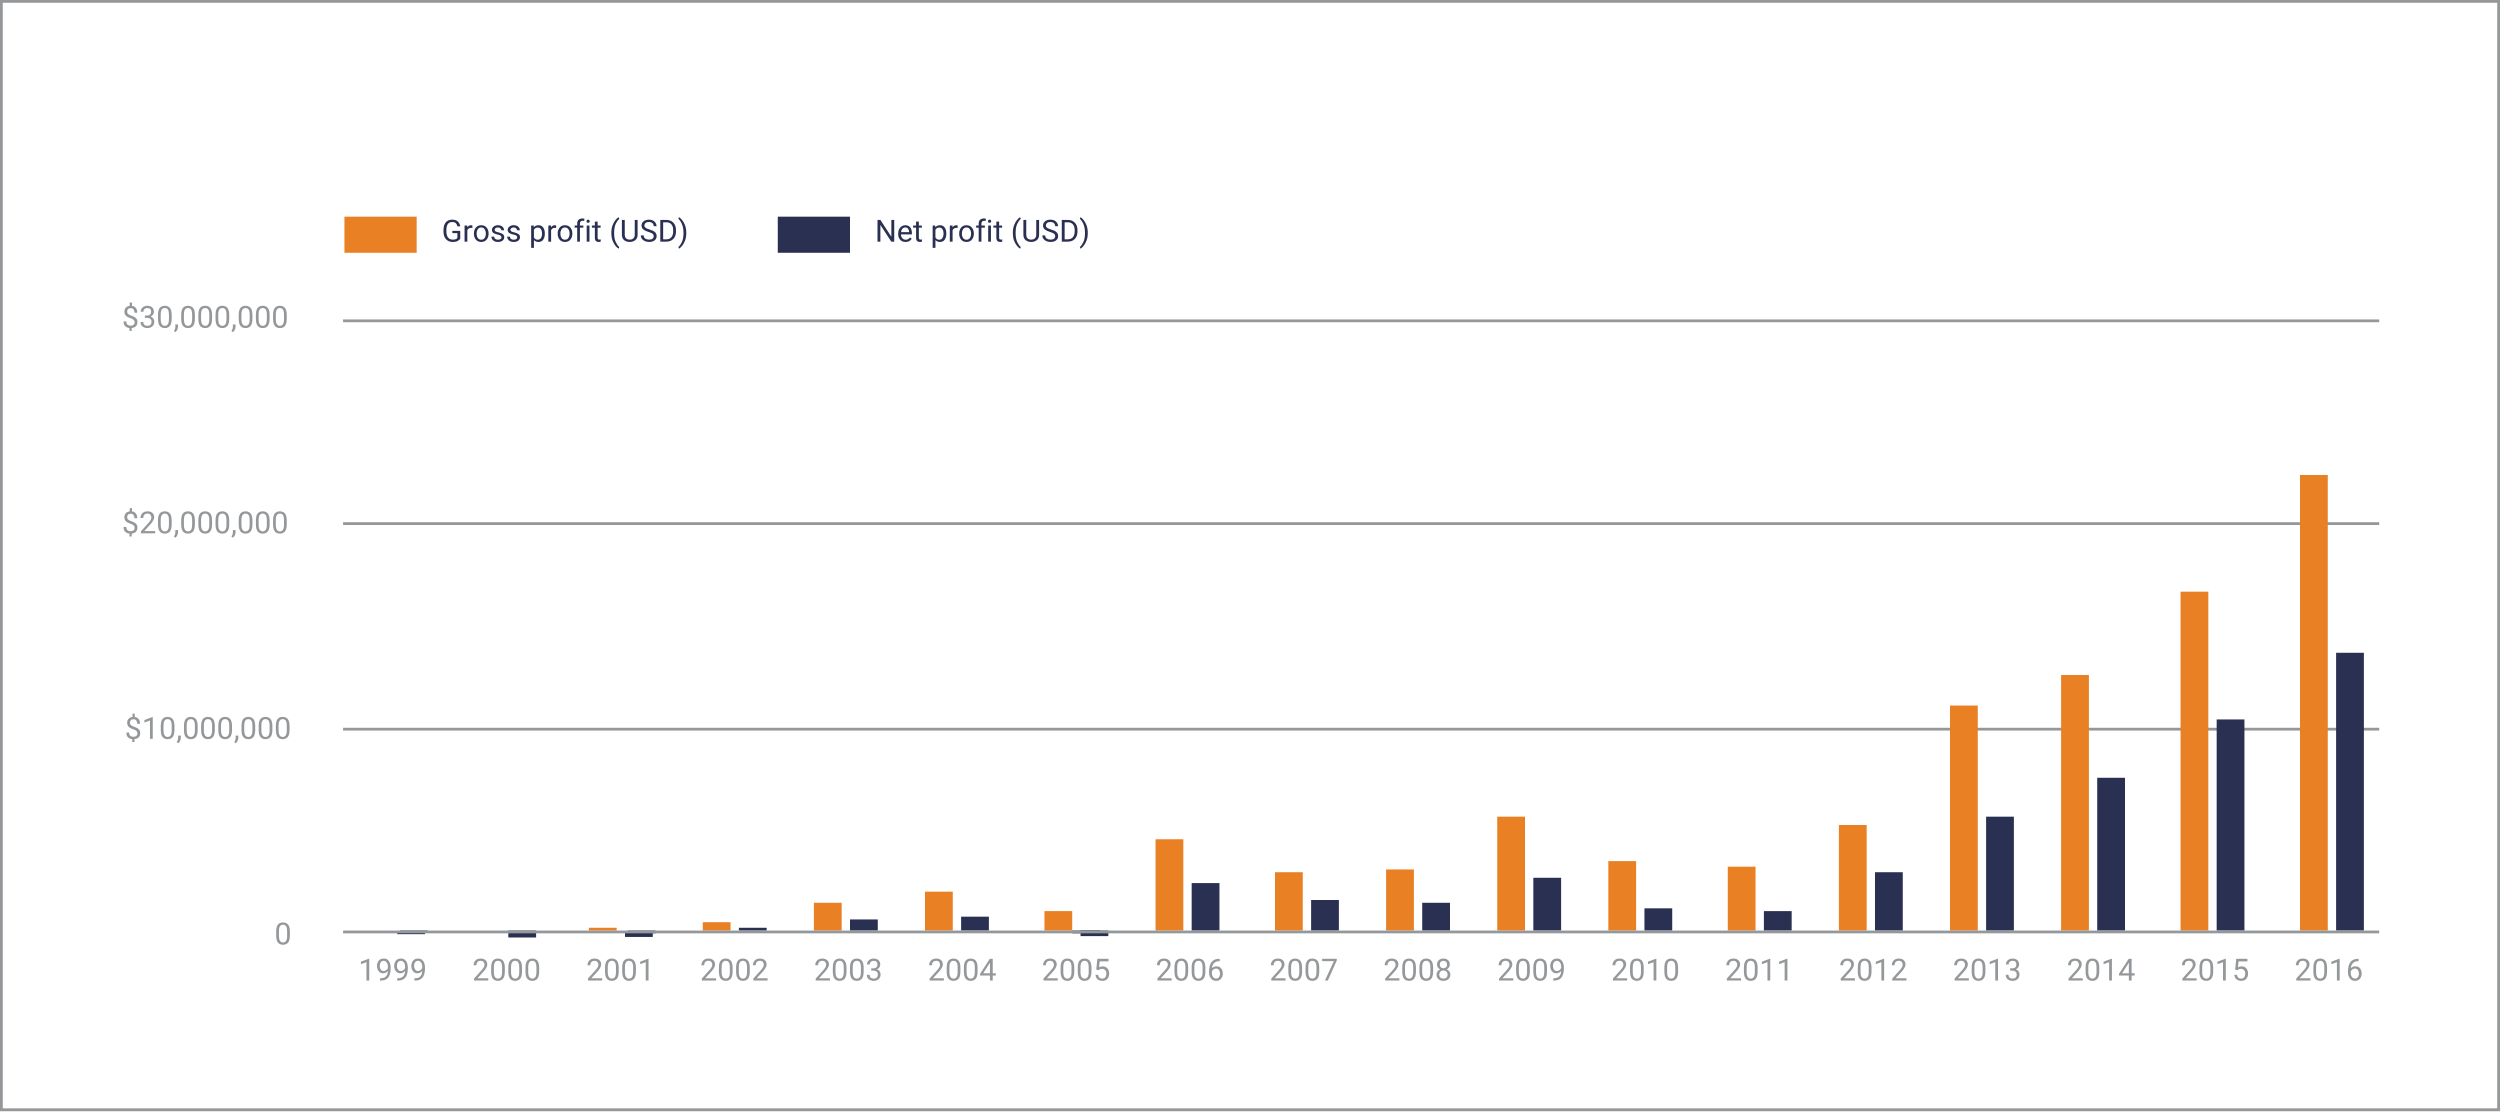
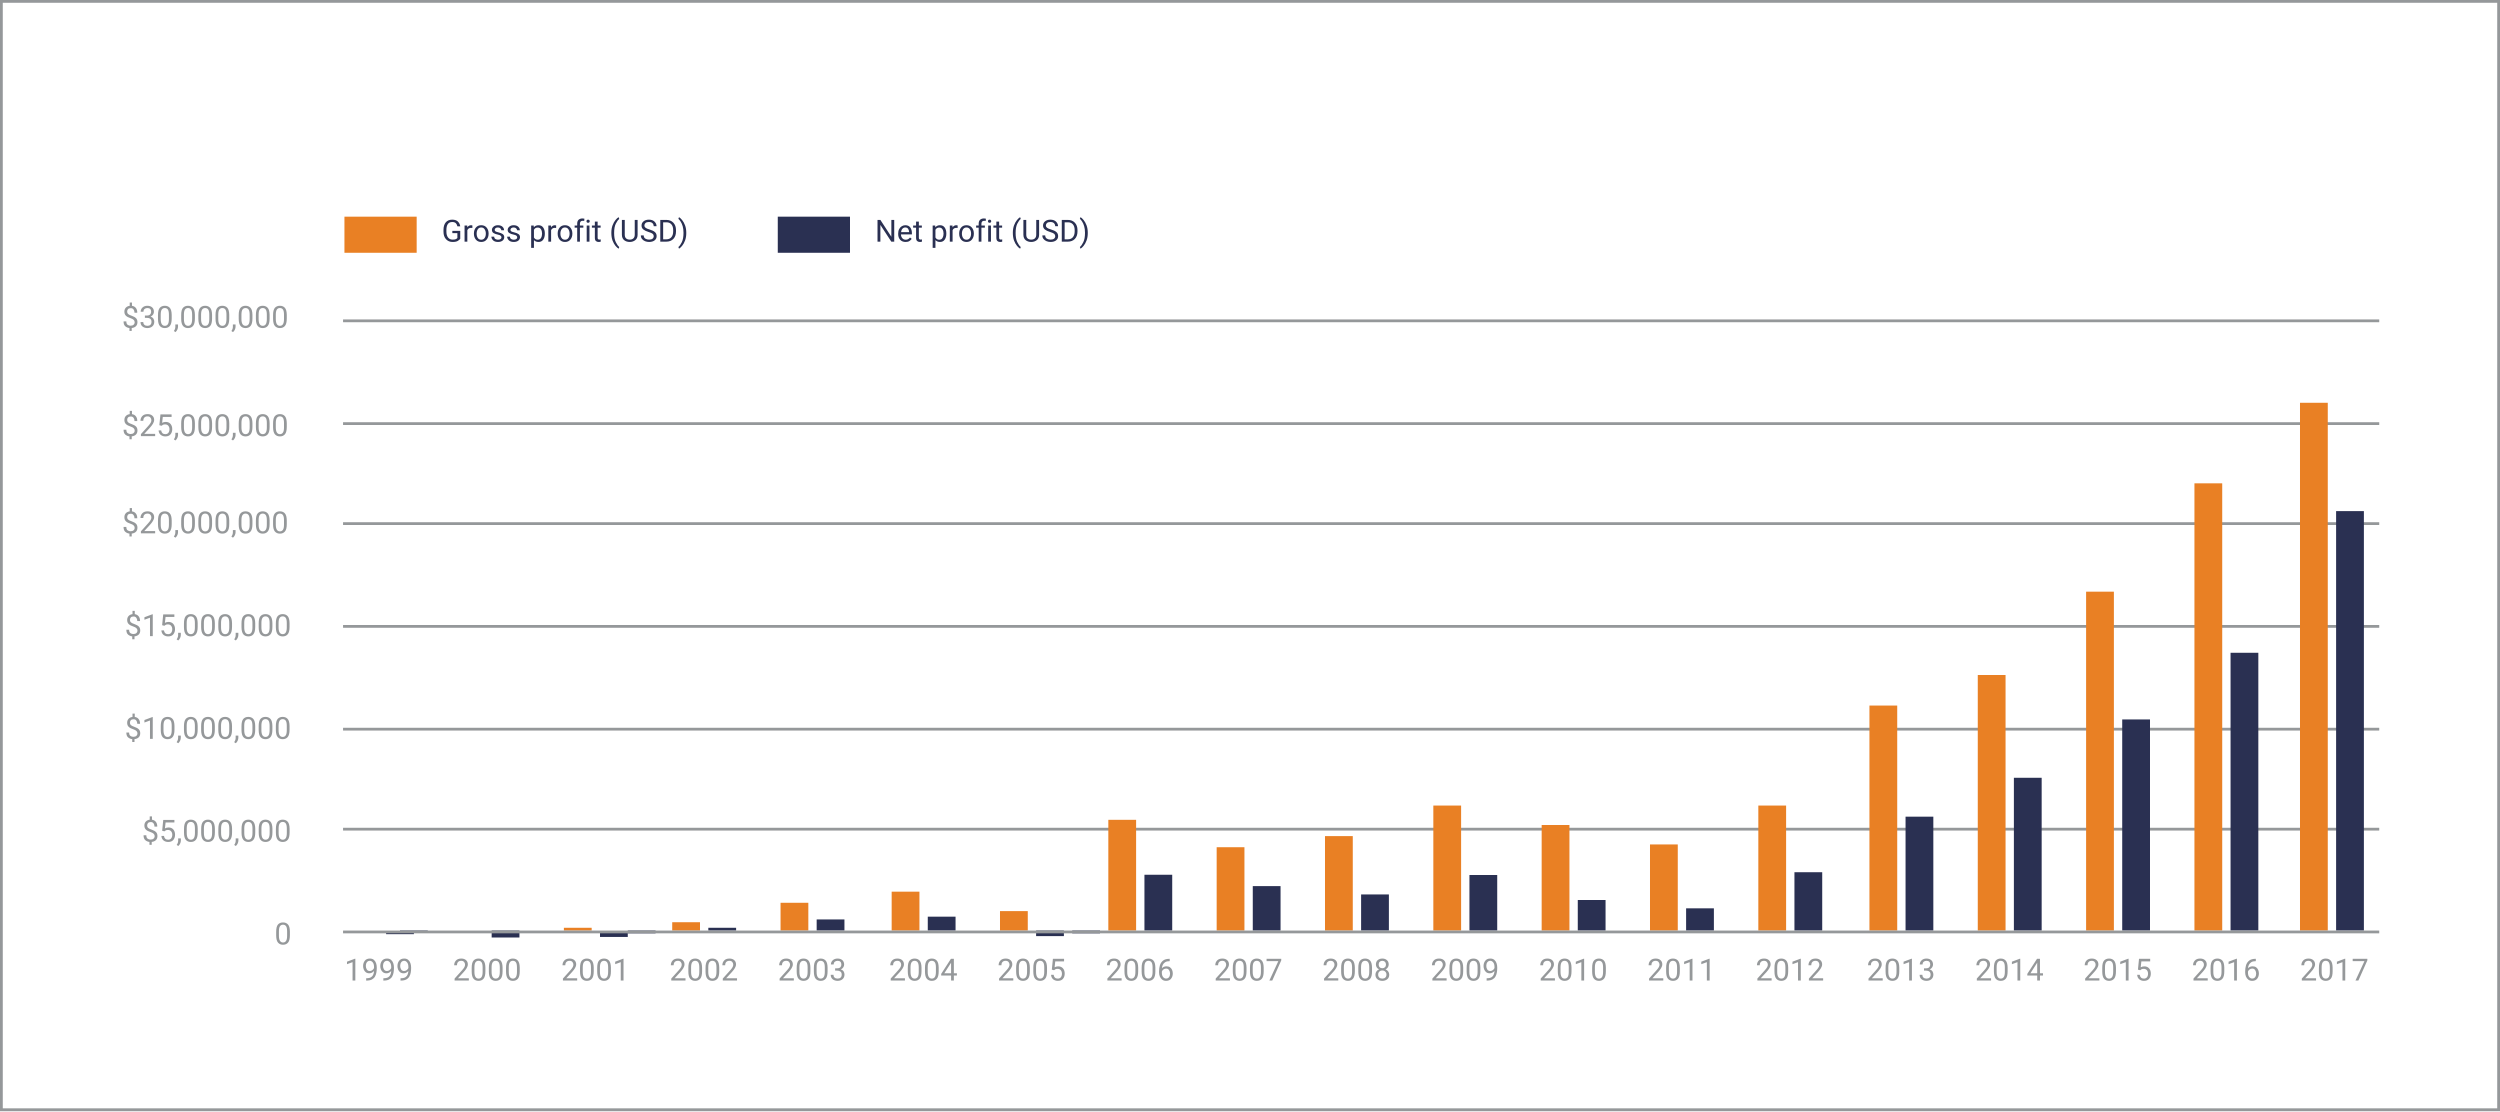
- <svg xmlns="http://www.w3.org/2000/svg" viewBox="-21117 -19461 900 400">
+ <svg xmlns="http://www.w3.org/2000/svg" viewBox="-21117 -19213 900 400">
  <defs>
-     <style>.cls-1{fill:#fff}.cls-1,.cls-2{stroke:#95989a}.cls-2,.cls-8{fill:none}.cls-3{fill:#95989a}.cls-3,.cls-4{font-size:11px;font-family:Roboto-Regular,Roboto}.cls-4,.cls-6{fill:#2a3052}.cls-5{fill:#e98024}.cls-7{stroke:none}</style>
+     <style>
+             .cls-1 {
+             fill: #fff;
+             }
+ 
+             .cls-1, .cls-2 {
+             stroke: #95989a;
+             }
+ 
+             .cls-2, .cls-8 {
+             fill: none;
+             }
+ 
+             .cls-3 {
+             fill: #95989a;
+             }
+ 
+             .cls-3, .cls-4 {
+             font-size: 11px;
+             font-family: Roboto-Regular, Roboto;
+             }
+ 
+             .cls-4, .cls-6 {
+             fill: #2a3052;
+             }
+ 
+             .cls-5 {
+             fill: #e98024;
+             }
+ 
+             .cls-7 {
+             stroke: none;
+             }
+         </style>
  </defs>
-   <g id="Group_225" data-name="Group 225" transform="translate(-22110 -22430)">
-     <g id="Rectangle_276" data-name="Rectangle 276" class="cls-1">
-       <path class="cls-7" d="M0 0h900v400H0z" transform="translate(993 2969)" />
-       <path class="cls-8" d="M.5.5h899v399H.5z" transform="translate(993 2969)" />
+   <g id="Group_432" data-name="Group 432" transform="translate(2730 -110)">
+     <g id="Rectangle_276" data-name="Rectangle 276" class="cls-1" transform="translate(-23847 -19103)">
+       <rect class="cls-7" width="900" height="400" />
+       <rect class="cls-8" x="0.5" y="0.5" width="899" height="399" />
    </g>
-     <g id="Group_224" data-name="Group 224" transform="translate(-.001)">
-       <path id="Line_87" data-name="Line 87" class="cls-2" transform="translate(1116.5 3084.5)" d="M0 0h733.025" />
-       <path id="Line_88" data-name="Line 88" class="cls-2" transform="translate(1116.5 3157.499)" d="M0 0h733.025" />
-       <path id="Line_89" data-name="Line 89" class="cls-2" transform="translate(1116.5 3231.501)" d="M0 0h733.025" />
-       <text id="_30_000_000" data-name="$30,000,000" class="cls-3" transform="translate(1097 3087)">
+     <g id="Group_431" data-name="Group 431" transform="translate(-0.001)">
+       <line id="Line_87" data-name="Line 87" class="cls-2" x2="733.025" transform="translate(-23723.5 -18987.5)" />
+       <line id="Line_156" data-name="Line 156" class="cls-2" x2="733.025" transform="translate(-23723.5 -18950.5)" />
+       <line id="Line_157" data-name="Line 157" class="cls-2" x2="733.025" transform="translate(-23723.5 -18914.5)" />
+       <line id="Line_158" data-name="Line 158" class="cls-2" x2="733.025" transform="translate(-23723.5 -18877.5)" />
+       <line id="Line_88" data-name="Line 88" class="cls-2" x2="733.025" transform="translate(-23723.5 -18840.5)" />
+       <line id="Line_89" data-name="Line 89" class="cls-2" x2="733.025" transform="translate(-23723.5 -18804.5)" />
+       <text id="_30_000_000" data-name="$30,000,000" class="cls-3" transform="translate(-23743 -18985)">
        <tspan x="-60.113" y="0">$30,000,000</tspan>
      </text>
-       <text id="Gross_profit_USD_" data-name="Gross profit (USD)" class="cls-4" transform="translate(1152 3056)">
+       <text id="Gross_profit_USD_" data-name="Gross profit (USD)" class="cls-4" transform="translate(-23688 -19016)">
        <tspan x="0" y="0">Gross profit (USD)</tspan>
      </text>
-       <text id="Net_profit_USD_" data-name="Net profit (USD)" class="cls-4" transform="translate(1308 3056)">
+       <text id="Net_profit_USD_" data-name="Net profit (USD)" class="cls-4" transform="translate(-23532 -19016)">
        <tspan x="0" y="0">Net profit (USD)</tspan>
      </text>
-       <text id="_1999" data-name="1999" class="cls-3" transform="translate(1122 3322)">
+       <text id="_1999" data-name="1999" class="cls-3" transform="translate(-23723 -18750)">
        <tspan x="0" y="0">1999</tspan>
      </text>
-       <text id="_2007" data-name="2007" class="cls-3" transform="translate(1450 3322)">
+       <text id="_2007" data-name="2007" class="cls-3" transform="translate(-23410 -18750)">
        <tspan x="0" y="0">2007</tspan>
      </text>
-       <text id="_2003" data-name="2003" class="cls-3" transform="translate(1286 3322)">
+       <text id="_2003" data-name="2003" class="cls-3" transform="translate(-23567 -18750)">
        <tspan x="0" y="0">2003</tspan>
      </text>
-       <text id="_2011" data-name="2011" class="cls-3" transform="translate(1614 3322)">
+       <text id="_2011" data-name="2011" class="cls-3" transform="translate(-23254 -18750)">
        <tspan x="0" y="0">2011</tspan>
      </text>
-       <text id="_2001" data-name="2001" class="cls-3" transform="translate(1204 3322)">
+       <text id="_2001" data-name="2001" class="cls-3" transform="translate(-23645 -18750)">
        <tspan x="0" y="0">2001</tspan>
      </text>
-       <text id="_2009" data-name="2009" class="cls-3" transform="translate(1532 3322)">
+       <text id="_2009" data-name="2009" class="cls-3" transform="translate(-23332 -18750)">
        <tspan x="0" y="0">2009</tspan>
      </text>
-       <text id="_2005" data-name="2005" class="cls-3" transform="translate(1368 3322)">
+       <text id="_2005" data-name="2005" class="cls-3" transform="translate(-23488 -18750)">
        <tspan x="0" y="0">2005</tspan>
      </text>
-       <text id="_2013" data-name="2013" class="cls-3" transform="translate(1696 3322)">
+       <text id="_2013" data-name="2013" class="cls-3" transform="translate(-23175 -18750)">
        <tspan x="0" y="0">2013</tspan>
      </text>
-       <text id="_2000" data-name="2000" class="cls-3" transform="translate(1163 3322)">
+       <text id="_2000" data-name="2000" class="cls-3" transform="translate(-23684 -18750)">
        <tspan x="0" y="0">2000</tspan>
      </text>
-       <text id="_2008" data-name="2008" class="cls-3" transform="translate(1491 3322)">
+       <text id="_2008" data-name="2008" class="cls-3" transform="translate(-23371 -18750)">
        <tspan x="0" y="0">2008</tspan>
      </text>
-       <text id="_2004" data-name="2004" class="cls-3" transform="translate(1327 3322)">
+       <text id="_2004" data-name="2004" class="cls-3" transform="translate(-23527 -18750)">
        <tspan x="0" y="0">2004</tspan>
      </text>
-       <text id="_2012" data-name="2012" class="cls-3" transform="translate(1655 3322)">
+       <text id="_2012" data-name="2012" class="cls-3" transform="translate(-23215 -18750)">
        <tspan x="0" y="0">2012</tspan>
      </text>
-       <text id="_2002" data-name="2002" class="cls-3" transform="translate(1245 3322)">
+       <text id="_2002" data-name="2002" class="cls-3" transform="translate(-23606 -18750)">
        <tspan x="0" y="0">2002</tspan>
      </text>
-       <text id="_2010" data-name="2010" class="cls-3" transform="translate(1573 3322)">
+       <text id="_2010" data-name="2010" class="cls-3" transform="translate(-23293 -18750)">
        <tspan x="0" y="0">2010</tspan>
      </text>
-       <text id="_2006" data-name="2006" class="cls-3" transform="translate(1409 3322)">
+       <text id="_2006" data-name="2006" class="cls-3" transform="translate(-23449 -18750)">
        <tspan x="0" y="0">2006</tspan>
      </text>
-       <text id="_2014" data-name="2014" class="cls-3" transform="translate(1737 3322)">
+       <text id="_2014" data-name="2014" class="cls-3" transform="translate(-23136 -18750)">
        <tspan x="0" y="0">2014</tspan>
      </text>
-       <text id="_2015" data-name="2015" class="cls-3" transform="translate(1778 3322)">
+       <text id="_2015" data-name="2015" class="cls-3" transform="translate(-23097 -18750)">
        <tspan x="0" y="0">2015</tspan>
      </text>
-       <text id="_2016" data-name="2016" class="cls-3" transform="translate(1819 3322)">
+       <text id="_2016" data-name="2016" class="cls-3" transform="translate(-23058 -18750)">
        <tspan x="0" y="0">2016</tspan>
      </text>
-       <text id="_20_000_000" data-name="$20,000,000" class="cls-3" transform="translate(1097 3161)">
+       <text id="_2017" data-name="2017" class="cls-3" transform="translate(-23019 -18750)">
+         <tspan x="0" y="0">2017</tspan>
+       </text>
+       <text id="_20_000_000" data-name="$20,000,000" class="cls-3" transform="translate(-23743 -18911)">
        <tspan x="-60.113" y="0">$20,000,000</tspan>
      </text>
-       <text id="_10_000_000" data-name="$10,000,000" class="cls-3" transform="translate(1098 3235)">
+       <text id="_25_000_000" data-name="$25,000,000" class="cls-3" transform="translate(-23743 -18946)">
+         <tspan x="-60.108" y="0">$25,000,000</tspan>
+       </text>
+       <text id="_10_000_000" data-name="$10,000,000" class="cls-3" transform="translate(-23742 -18837)">
        <tspan x="-60.113" y="0">$10,000,000</tspan>
      </text>
-       <text id="_0" data-name="0" class="cls-3" transform="translate(1098 3309)">
+       <text id="_15_000_000" data-name="$15,000,000" class="cls-3" transform="translate(-23742 -18874)">
+         <tspan x="-60.108" y="0">$15,000,000</tspan>
+       </text>
+       <text id="_5_000_000" data-name="$5,000,000" class="cls-3" transform="translate(-23742 -18800)">
+         <tspan x="-53.915" y="0">$5,000,000</tspan>
+       </text>
+       <text id="_0" data-name="0" class="cls-3" transform="translate(-23742 -18763)">
        <tspan x="-6.198" y="0">0</tspan>
      </text>
-       <path id="Path_256" data-name="Path 256" class="cls-5" d="M0 0h26v13H0z" transform="translate(1117 3047)" />
-       <path id="Rectangle_277" data-name="Rectangle 277" class="cls-6" transform="translate(1273 3047)" d="M0 0h26v13H0z" />
-       <g id="Group_197" data-name="Group 197" transform="translate(1047 3064)">
-         <path id="Rectangle_278" data-name="Rectangle 278" class="cls-6" transform="translate(129 240)" d="M0 0h10v2.5H0z" />
-       </g>
-       <g id="Group_213" data-name="Group 213" transform="translate(1008 3064)">
-         <path id="Rectangle_309" data-name="Rectangle 309" class="cls-6" transform="translate(129 240)" d="M0 0h10v.5H0z" />
-       </g>
-       <g id="Group_198" data-name="Group 198" transform="translate(1130 3054)">
-         <path id="Rectangle_280" data-name="Rectangle 280" class="cls-5" transform="translate(116 247)" d="M0 0h10v3H0z" />
-         <path id="Rectangle_279" data-name="Rectangle 279" class="cls-6" transform="translate(129 249)" d="M0 0h10v1H0z" />
-       </g>
-       <g id="Group_222" data-name="Group 222" transform="translate(1089 3054)">
-         <path id="Rectangle_333" data-name="Rectangle 333" class="cls-5" transform="translate(116 249)" d="M0 0h10v1H0z" />
-         <path id="Rectangle_334" data-name="Rectangle 334" class="cls-6" transform="translate(129 250.5)" d="M0 0h10v1.8H0z" />
-       </g>
-       <g id="Group_221" data-name="Group 221" transform="translate(1007 3058.5)">
-         <path id="Rectangle_332" data-name="Rectangle 332" class="cls-6" transform="translate(129 246)" d="M0 0h10v.8H0z" />
-       </g>
-       <g id="Group_199" data-name="Group 199" transform="translate(1170 3054)">
-         <path id="Rectangle_281" data-name="Rectangle 281" class="cls-6" transform="translate(129 246)" d="M0 0h10v4H0z" />
-         <path id="Rectangle_282" data-name="Rectangle 282" class="cls-5" transform="translate(116 240)" d="M0 0h10v10H0z" />
-       </g>
-       <g id="Group_200" data-name="Group 200" transform="translate(1210 3054)">
-         <path id="Rectangle_283" data-name="Rectangle 283" class="cls-6" transform="translate(129 245)" d="M0 0h10v5H0z" />
-         <path id="Rectangle_284" data-name="Rectangle 284" class="cls-5" transform="translate(116 236)" d="M0 0h10v14H0z" />
-       </g>
-       <g id="Group_223" data-name="Group 223" transform="translate(1253 3054)">
-         <path id="Rectangle_335" data-name="Rectangle 335" class="cls-6" transform="translate(129 250)" d="M0 0h10v2H0z" />
-         <path id="Rectangle_336" data-name="Rectangle 336" class="cls-5" transform="translate(116 243)" d="M0 0h10v7H0z" />
-       </g>
-       <g id="Group_201" data-name="Group 201" transform="translate(1293 3046.135)">
-         <path id="Rectangle_285" data-name="Rectangle 285" class="cls-6" transform="translate(129 240.775)" d="M0 0h10v17.09H0z" />
-         <path id="Rectangle_286" data-name="Rectangle 286" class="cls-5" transform="translate(116 225)" d="M0 0h10v32.865H0z" />
-       </g>
-       <path id="Rectangle_287" data-name="Rectangle 287" class="cls-6" transform="translate(1505 3294)" d="M0 0h10v10H0z" />
-       <path id="Rectangle_288" data-name="Rectangle 288" class="cls-5" transform="translate(1492 3282)" d="M0 0h10v22H0z" />
-       <g id="Group_203" data-name="Group 203" transform="translate(1336 3054)">
-         <path id="Rectangle_289" data-name="Rectangle 289" class="cls-6" transform="translate(129 239)" d="M0 0h10v11H0z" />
-         <path id="Rectangle_290" data-name="Rectangle 290" class="cls-5" transform="translate(116 229)" d="M0 0h10v21H0z" />
-       </g>
-       <path id="Rectangle_291" data-name="Rectangle 291" class="cls-6" transform="translate(1545 3285)" d="M0 0h10v19H0z" />
-       <path id="Rectangle_292" data-name="Rectangle 292" class="cls-5" transform="translate(1532 3263)" d="M0 0h10v41H0z" />
-       <g id="Group_205" data-name="Group 205" transform="translate(1456 3054)">
-         <path id="Rectangle_293" data-name="Rectangle 293" class="cls-6" transform="translate(129 242)" d="M0 0h10v8H0z" />
-         <path id="Rectangle_294" data-name="Rectangle 294" class="cls-5" transform="translate(116 225)" d="M0 0h10v25H0z" />
-       </g>
-       <path id="Rectangle_295" data-name="Rectangle 295" class="cls-6" transform="translate(1628 3297)" d="M0 0h10v7H0z" />
-       <path id="Rectangle_296" data-name="Rectangle 296" class="cls-5" transform="translate(1615 3281)" d="M0 0h10v23H0z" />
-       <path id="Rectangle_297" data-name="Rectangle 297" class="cls-6" transform="translate(1668 3283)" d="M0 0h10v21H0z" />
-       <path id="Rectangle_298" data-name="Rectangle 298" class="cls-5" transform="translate(1655 3266)" d="M0 0h10v38H0z" />
-       <path id="Rectangle_299" data-name="Rectangle 299" class="cls-6" transform="translate(1748 3249)" d="M0 0h10v55H0z" />
-       <path id="Rectangle_300" data-name="Rectangle 300" class="cls-5" transform="translate(1735 3212)" d="M0 0h10v92H0z" />
-       <path id="Rectangle_301" data-name="Rectangle 301" class="cls-6" transform="translate(1791 3228)" d="M0 0h10v76H0z" />
-       <path id="Rectangle_310" data-name="Rectangle 310" class="cls-6" transform="translate(1834 3204)" d="M0 0h10v100H0z" />
-       <path id="Rectangle_302" data-name="Rectangle 302" class="cls-5" transform="translate(1778 3182)" d="M0 0h10v122H0z" />
-       <path id="Rectangle_311" data-name="Rectangle 311" class="cls-5" transform="translate(1821 3140)" d="M0 0h10v164H0z" />
-       <path id="Rectangle_303" data-name="Rectangle 303" class="cls-6" transform="translate(1708 3263)" d="M0 0h10v41H0z" />
-       <path id="Rectangle_304" data-name="Rectangle 304" class="cls-5" transform="translate(1695 3223)" d="M0 0h10v81H0z" />
-       <path id="Rectangle_305" data-name="Rectangle 305" class="cls-6" transform="translate(1219 3304)" d="M0 0h10v1H0z" />
-       <path id="Rectangle_306" data-name="Rectangle 306" class="cls-6" transform="translate(1379 3304)" d="M0 0h10v1H0z" />
-       <path id="Line_90" data-name="Line 90" class="cls-2" transform="translate(1116.5 3304.5)" d="M0 0h733.025" />
+       <path id="Path_256" data-name="Path 256" class="cls-5" d="M0,0H26V13H0Z" transform="translate(-23723 -19025)" />
+       <rect id="Rectangle_277" data-name="Rectangle 277" class="cls-6" width="26" height="13" transform="translate(-23567 -19025)" />
+       <g id="Group_197" data-name="Group 197" transform="translate(-23799 -19008)">
+         <rect id="Rectangle_278" data-name="Rectangle 278" class="cls-6" width="10" height="2.5" transform="translate(129 240)" />
+       </g>
+       <g id="Group_213" data-name="Group 213" transform="translate(-23832 -19008)">
+         <rect id="Rectangle_309" data-name="Rectangle 309" class="cls-6" width="10" height="0.5" transform="translate(129 240)" />
+       </g>
+       <g id="Group_198" data-name="Group 198" transform="translate(-23721 -19018)">
+         <rect id="Rectangle_280" data-name="Rectangle 280" class="cls-5" width="10" height="3" transform="translate(116 247)" />
+         <rect id="Rectangle_279" data-name="Rectangle 279" class="cls-6" width="10" height="1" transform="translate(129 249)" />
+       </g>
+       <g id="Group_222" data-name="Group 222" transform="translate(-23760 -19018)">
+         <rect id="Rectangle_333" data-name="Rectangle 333" class="cls-5" width="10" height="1" transform="translate(116 249)" />
+         <rect id="Rectangle_334" data-name="Rectangle 334" class="cls-6" width="10" height="1.8" transform="translate(129 250.5)" />
+       </g>
+       <g id="Group_221" data-name="Group 221" transform="translate(-23837 -19013.5)">
+         <rect id="Rectangle_332" data-name="Rectangle 332" class="cls-6" width="10" height="0.8" transform="translate(129 246)" />
+       </g>
+       <g id="Group_199" data-name="Group 199" transform="translate(-23682 -19018)">
+         <rect id="Rectangle_281" data-name="Rectangle 281" class="cls-6" width="10" height="4" transform="translate(129 246)" />
+         <rect id="Rectangle_282" data-name="Rectangle 282" class="cls-5" width="10" height="10" transform="translate(116 240)" />
+       </g>
+       <g id="Group_200" data-name="Group 200" transform="translate(-23642 -19018)">
+         <rect id="Rectangle_283" data-name="Rectangle 283" class="cls-6" width="10" height="5" transform="translate(129 245)" />
+         <rect id="Rectangle_284" data-name="Rectangle 284" class="cls-5" width="10" height="14" transform="translate(116 236)" />
+       </g>
+       <g id="Group_223" data-name="Group 223" transform="translate(-23603 -19018)">
+         <rect id="Rectangle_335" data-name="Rectangle 335" class="cls-6" width="10" height="2" transform="translate(129 250)" />
+         <rect id="Rectangle_336" data-name="Rectangle 336" class="cls-5" width="10" height="7" transform="translate(116 243)" />
+       </g>
+       <g id="Group_201" data-name="Group 201" transform="translate(-23564 -19025.865)">
+         <rect id="Rectangle_285" data-name="Rectangle 285" class="cls-6" width="10" height="20.09" transform="translate(129 237.775)" />
+         <rect id="Rectangle_286" data-name="Rectangle 286" class="cls-5" width="10" height="39.865" transform="translate(116 218)" />
+       </g>
+       <g id="Group_422" data-name="Group 422" transform="translate(-2)">
+         <rect id="Rectangle_287" data-name="Rectangle 287" class="cls-6" width="10" height="13" transform="translate(-23355 -18781)" />
+         <rect id="Rectangle_288" data-name="Rectangle 288" class="cls-5" width="10" height="34" transform="translate(-23368 -18802)" />
+       </g>
+       <g id="Group_203" data-name="Group 203" transform="translate(-23525 -19018)">
+         <rect id="Rectangle_289" data-name="Rectangle 289" class="cls-6" width="10" height="16" transform="translate(129 234)" />
+         <rect id="Rectangle_290" data-name="Rectangle 290" class="cls-5" width="10" height="30" transform="translate(116 220)" />
+       </g>
+       <g id="Group_423" data-name="Group 423" transform="translate(-2)">
+         <rect id="Rectangle_291" data-name="Rectangle 291" class="cls-6" width="10" height="20" transform="translate(-23316 -18788)" />
+         <rect id="Rectangle_292" data-name="Rectangle 292" class="cls-5" width="10" height="45" transform="translate(-23329 -18813)" />
+       </g>
+       <g id="Group_205" data-name="Group 205" transform="translate(-23408 -19018)">
+         <rect id="Rectangle_293" data-name="Rectangle 293" class="cls-6" width="10" height="11" transform="translate(129 239)" />
+         <rect id="Rectangle_294" data-name="Rectangle 294" class="cls-5" width="10" height="38" transform="translate(116 212)" />
+       </g>
+       <g id="Group_428" data-name="Group 428" transform="translate(-3)">
+         <rect id="Rectangle_295" data-name="Rectangle 295" class="cls-6" width="10" height="8" transform="translate(-23237 -18776)" />
+         <rect id="Rectangle_296" data-name="Rectangle 296" class="cls-5" width="10" height="31" transform="translate(-23250 -18799)" />
+       </g>
+       <g id="Group_427" data-name="Group 427" transform="translate(-3)">
+         <rect id="Rectangle_297" data-name="Rectangle 297" class="cls-6" width="10" height="21" transform="translate(-23198 -18789)" />
+         <rect id="Rectangle_298" data-name="Rectangle 298" class="cls-5" width="10" height="45" transform="translate(-23211 -18813)" />
+       </g>
+       <g id="Group_425" data-name="Group 425" transform="translate(-3)">
+         <rect id="Rectangle_299" data-name="Rectangle 299" class="cls-6" width="10" height="55" transform="translate(-23119 -18823)" />
+         <rect id="Rectangle_300" data-name="Rectangle 300" class="cls-5" width="10" height="92" transform="translate(-23132 -18860)" />
+       </g>
+       <g id="Group_424" data-name="Group 424" transform="translate(-3)">
+         <rect id="Rectangle_301" data-name="Rectangle 301" class="cls-6" width="10" height="76" transform="translate(-23080 -18844)" />
+         <rect id="Rectangle_302" data-name="Rectangle 302" class="cls-5" width="10" height="122" transform="translate(-23093 -18890)" />
+       </g>
+       <g id="Group_430" data-name="Group 430">
+         <rect id="Rectangle_310" data-name="Rectangle 310" class="cls-6" width="10" height="151" transform="translate(-23006 -18919)" />
+         <rect id="Rectangle_311" data-name="Rectangle 311" class="cls-5" width="10" height="190" transform="translate(-23019 -18958)" />
+       </g>
+       <g id="Group_429" data-name="Group 429">
+         <rect id="Rectangle_667" data-name="Rectangle 667" class="cls-6" width="10" height="100" transform="translate(-23044 -18868)" />
+         <rect id="Rectangle_668" data-name="Rectangle 668" class="cls-5" width="10" height="161" transform="translate(-23057 -18929)" />
+       </g>
+       <g id="Group_426" data-name="Group 426" transform="translate(-3)">
+         <rect id="Rectangle_303" data-name="Rectangle 303" class="cls-6" width="10" height="41" transform="translate(-23158 -18809)" />
+         <rect id="Rectangle_304" data-name="Rectangle 304" class="cls-5" width="10" height="81" transform="translate(-23171 -18849)" />
+       </g>
+       <rect id="Rectangle_305" data-name="Rectangle 305" class="cls-6" width="10" height="1" transform="translate(-23621 -18768)" />
+       <rect id="Rectangle_306" data-name="Rectangle 306" class="cls-6" width="10" height="1" transform="translate(-23461 -18768)" />
+       <line id="Line_90" data-name="Line 90" class="cls-2" x2="733.025" transform="translate(-23723.5 -18767.5)" />
    </g>
  </g>
</svg>
